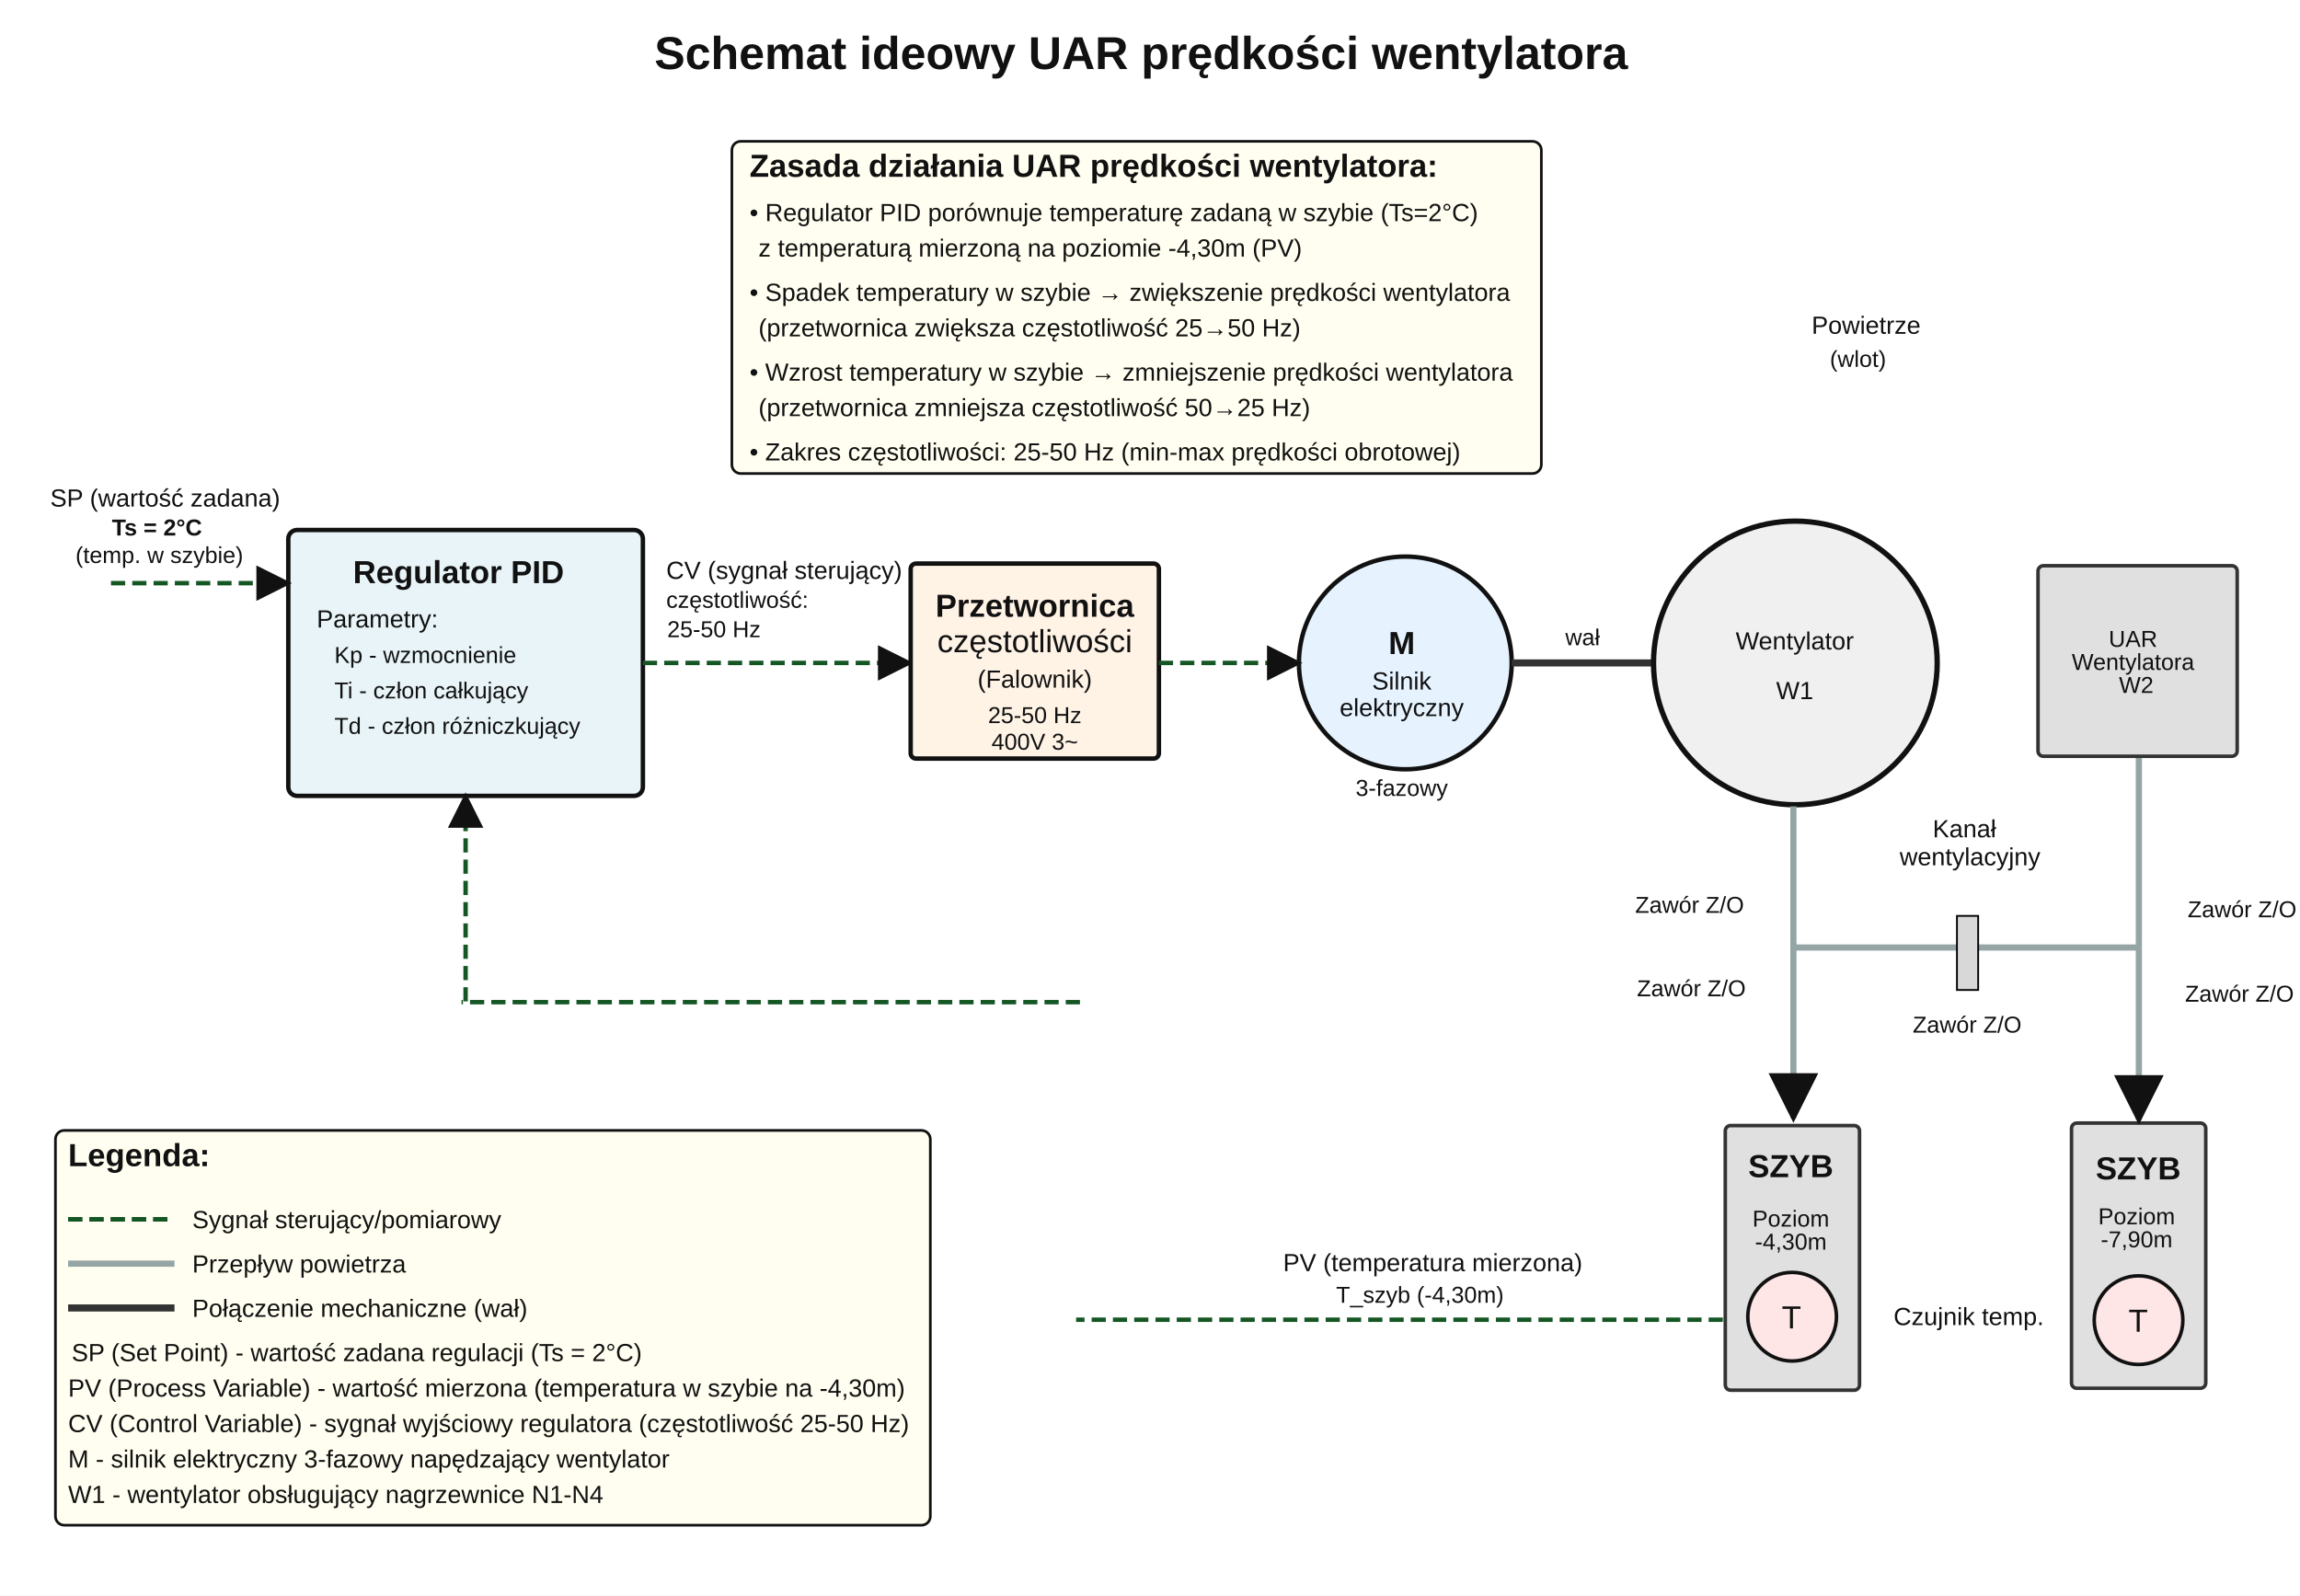
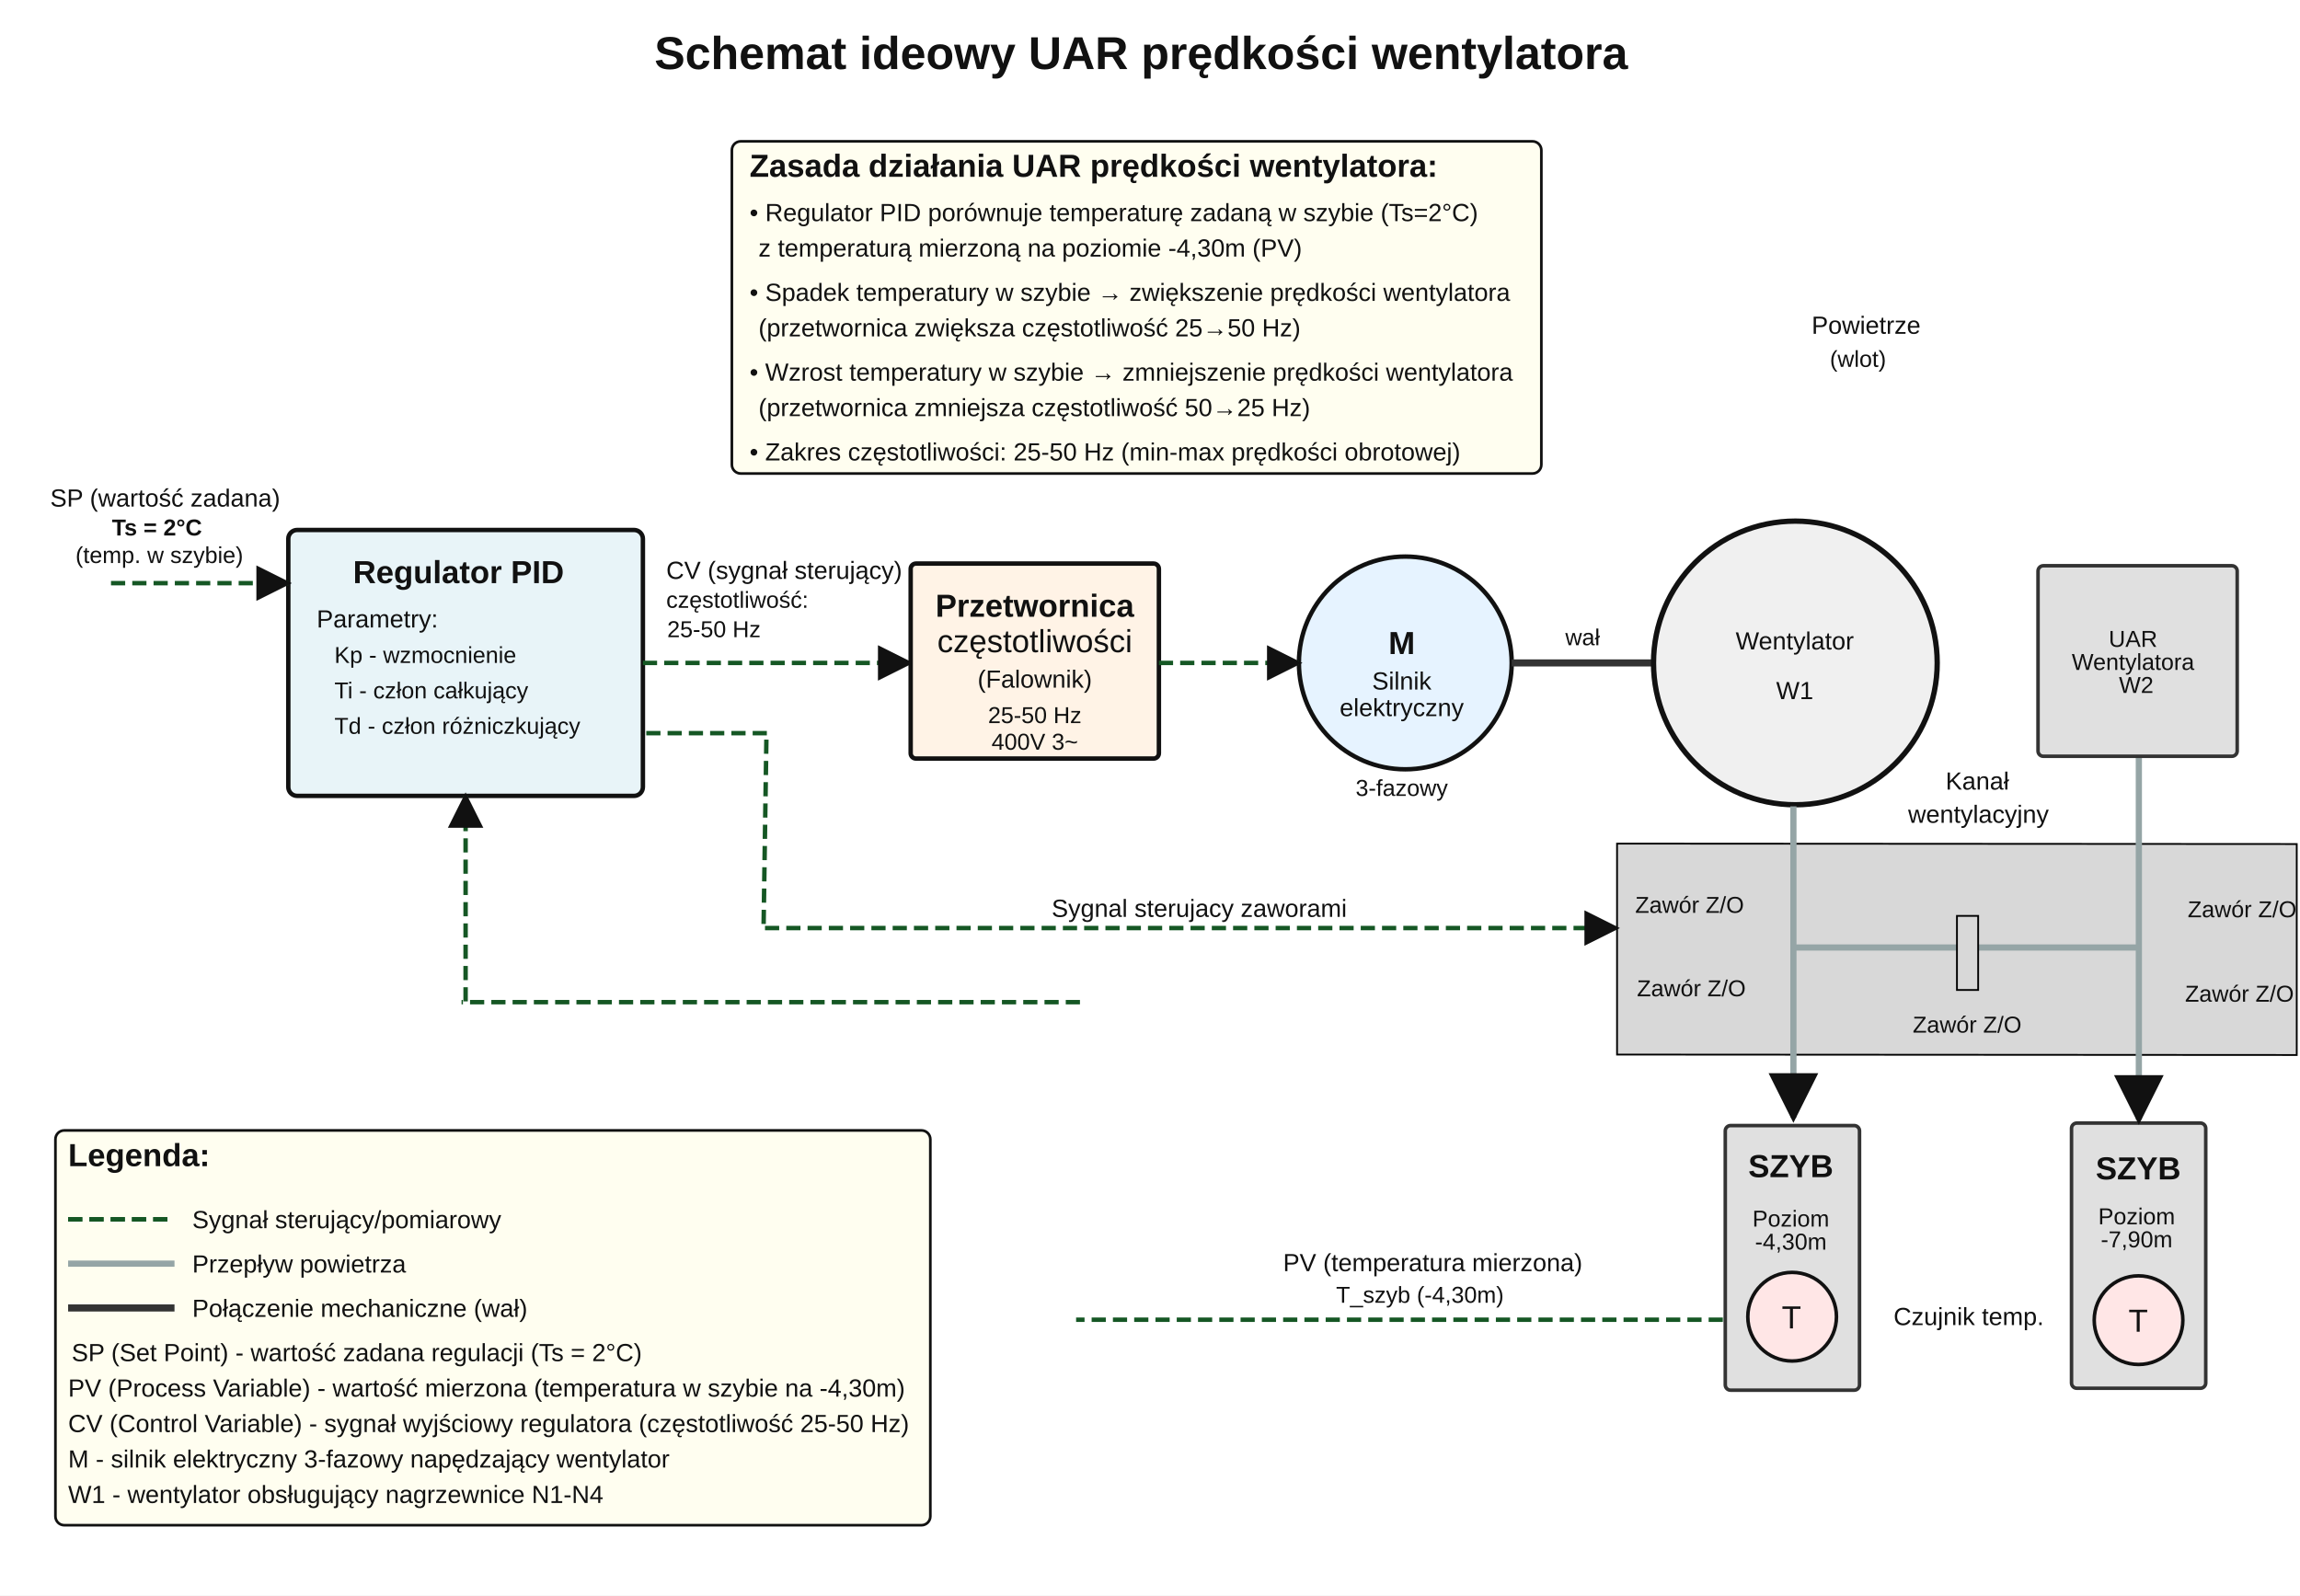
<svg xmlns="http://www.w3.org/2000/svg" viewBox="56.398 1.054 1297.22 900" width="1297.22px" height="900px">
  <defs>
    <marker id="arrow-head" markerHeight="8" markerWidth="8" orient="auto-start-reverse" refX="9" refY="5" viewBox="0 0 10 10">
      <path d="m0,0l10,5l-10,5l0,-10z" fill="#111" id="arrow1" />
    </marker>
    <style>
    .title { font-family: "Arial", sans-serif; font-weight: 600; font-size: 26px; fill: #111; }
    .label { font-family: "Arial", sans-serif; font-size: 18px; fill: #111; }
    .small-label { font-family: "Arial", sans-serif; font-size: 14px; fill: #111; }
    .note { font-family: "Arial", sans-serif; font-size: 16px; fill: #111; }
    .flow-label { font-family: "Arial", sans-serif; font-size: 15px; fill: #111; text-anchor: middle; }
    .component { stroke: #111; stroke-width: 2.2px; fill: #fff; }
    .duct { stroke: #333; stroke-width: 3px; fill: none; }
    .signal-line { stroke: #155724; stroke-width: 2.5px; fill: none; stroke-dasharray: 8 4; }
    .air-line { stroke: #95a5a6; stroke-width: 3.5px; fill: none; }
    .air-line-thick { stroke: #95a5a6; stroke-width: 5px; fill: none; }
    .regulator { stroke: #111; stroke-width: 2.5px; fill: #e8f4f8; }
    .inverter { stroke: #111; stroke-width: 2.5px; fill: #fff3e6; }
    .motor { stroke: #111; stroke-width: 2.5px; fill: #e6f3ff; }
    .fan { stroke: #111; stroke-width: 3px; fill: #f0f0f0; }
    .sensor { stroke: #111; stroke-width: 2px; fill: #ffe6e6; }
    .shaft { stroke: #333; stroke-width: 4px; fill: none; }
    .annotation { font-family: "Arial", sans-serif; font-size: 14px; fill: #111; }
    .param-label { font-family: "Arial", sans-serif; font-size: 13px; fill: #111; }
</style>
  </defs>
  <rect width="1297.22" height="900" fill="#fff" x="56.398" y="1.054" style="stroke-width: 0.963;" />
  <text class="title" text-anchor="middle" x="700" y="40" style="white-space: pre;" transform="matrix(1, 0, 0, 1, 2.7700064464397656e-14, 0)">Schemat ideowy UAR prędkości wentylatora</text>
  <g transform="matrix(1, 0, 0, 1, 65.00002, 0)">
    <rect class="regulator" x="154" y="300" width="200" height="150" rx="5" />
    <text class="label" text-anchor="middle" x="250" y="330" font-weight="bold" style="white-space: pre;">Regulator PID</text>
    <text class="small-label" x="170" y="355" style="white-space: pre;">Parametry:</text>
    <text class="param-label" x="180" y="375" style="white-space: pre;">Kp - wzmocnienie</text>
    <text class="param-label" x="180" y="395" style="white-space: pre;">Ti - człon całkujący</text>
    <text class="param-label" x="180" y="415" style="white-space: pre;">Td - człon różniczkujący</text>
  </g>
  <g transform="matrix(1, 0, 0, 1, 69.00002, 0)">
    <line class="signal-line" marker-end="url(#arrow-head)" x1="50" y1="330" x2="150" y2="330" />
    <g>
      <text class="annotation" x="15.725" y="286.793" style="white-space: pre; font-size: 14px;">SP (wartość zadana)</text>
      <text class="param-label" x="50.512" y="303.104" font-weight="bold" style="white-space: pre; font-size: 13px;">Ts = 2°C</text>
      <text class="param-label" x="29.956" y="318.631" style="white-space: pre; font-size: 13px;">(temp. w szybie)</text>
    </g>
  </g>
  <line class="signal-line" marker-end="url(#arrow-head)" x1="319" y1="565.918" x2="319" y2="450" style="stroke-width: 2.5;" />
  <text class="annotation" x="780.057" y="718.1" style="white-space: pre; stroke-width: 1; font-size: 14px;">PV (temperatura mierzona)</text>
  <text class="param-label" x="809.94" y="735.913" style="white-space: pre; font-size: 13px; stroke-width: 1;">T_szyb (-4,30m)</text>
  <line class="signal-line" x1="1052.09" y1="745.483" x2="663.333" y2="745.483" style="stroke-width: 2.5;" />
-   <g transform="matrix(1, 0, 0, 1, 69.00002, 0)">
-     <line class="signal-line" marker-end="url(#arrow-head)" x1="350" y1="375" x2="500.571" y2="375" style="" />
-     <text class="annotation" x="363.162" y="327.577" style="white-space: pre; font-size: 14px;">CV (sygnał sterujący)</text>
-     <text class="param-label" x="363.163" y="343.887" style="white-space: pre; font-size: 13px;">częstotliwość:</text>
-     <text class="param-label" x="363.69" y="360.469" style="white-space: pre; font-size: 13px;">25-50 Hz</text>
-   </g>
+   <line class="signal-line" marker-end="url(#arrow-head)" x1="419" y1="375" x2="569.571" y2="375" style="stroke-width: 2.5;" />
+   <text class="annotation" x="432.162" y="327.577" style="white-space: pre; font-size: 14px; stroke-width: 1;">CV (sygnał sterujący)</text>
+   <text class="param-label" x="432.163" y="343.887" style="white-space: pre; font-size: 13px; stroke-width: 1;">częstotliwość:</text>
+   <text class="param-label" x="432.69" y="360.469" style="white-space: pre; font-size: 13px; stroke-width: 1;">25-50 Hz</text>
  <g transform="matrix(1, 0, 0, 1, 570.025, 318.9459)">
    <rect class="inverter" x="0" y="0" width="140" height="110" rx="3" />
    <text class="label" text-anchor="middle" x="70" y="30" font-weight="bold" style="white-space: pre;">Przetwornica</text>
    <text class="label" text-anchor="middle" x="70" y="50" style="white-space: pre;">częstotliwości</text>
    <text class="small-label" text-anchor="middle" x="70" y="70" style="white-space: pre;">(Falownik)</text>
    <text class="param-label" text-anchor="middle" x="70" y="90" style="white-space: pre;">25-50 Hz</text>
    <text class="param-label" text-anchor="middle" x="70" y="105" style="white-space: pre;">400V 3~</text>
  </g>
  <g transform="matrix(1, 0, 0, 1, 67.00002, 0)">
    <circle class="motor" cx="782" cy="375" r="60" />
    <text class="label" text-anchor="middle" x="780" y="370" font-size="32" font-weight="bold" style="white-space: pre;">M</text>
    <text class="small-label" text-anchor="middle" x="780" y="390" font-size="12" style="white-space: pre;">Silnik</text>
    <text class="small-label" text-anchor="middle" x="780" y="405" font-size="12" style="white-space: pre;">elektryczny</text>
    <text class="param-label" text-anchor="middle" x="780" y="450" style="white-space: pre;">3-fazowy</text>
    <line class="signal-line" marker-end="url(#arrow-head)" x1="643.025" y1="375" x2="722" y2="375" style="" />
    <line class="shaft" x1="842" y1="375" x2="922" y2="375" />
    <text class="param-label" text-anchor="middle" x="882" y="365" style="white-space: pre; font-size: 13px;">wał</text>
  </g>
  <circle class="fan" cx="1069" cy="375" r="80" style="stroke-width: 3;" />
  <text class="small-label" text-anchor="middle" x="1001.58" y="380.512" style="white-space: pre; font-size: 14px;" transform="matrix(1, 0, 0, 1, 67.08152, -13.10971)">Wentylator<tspan x="1001.58" dy="1em">​</tspan>
    <tspan x="1001.58" dy="1em">​</tspan>W1</text>
  <g transform="matrix(1, 0, 0, 1, 69.00002, 0)">
    <line class="air-line" marker-end="url(#arrow-head)" x1="929.589" y1="221.462" x2="1070.21" y2="221.463" style="transform-box: fill-box; transform-origin: 50% 50%;" transform="matrix(0, 1, -1, 0, 0.00001, 0.000026)" />
    <text class="annotation" x="1009.16" y="189.326" fill="#7f8c8d" style="white-space: pre; font-size: 14px;">Powietrze</text>
    <text class="param-label" x="1019.44" y="208.001" fill="#7f8c8d" style="white-space: pre; font-size: 13px;">(wlot)</text>
  </g>
-   <text class="annotation" text-anchor="middle" x="1164.35" y="473.363" style="white-space: pre; stroke-width: 1; font-size: 14px;">Kanał</text>
-   <text class="annotation" text-anchor="middle" x="1167.51" y="489.146" style="white-space: pre; stroke-width: 1; font-size: 14px;">wentylacyjny</text>
+   <text class="annotation" text-anchor="middle" x="1171.63" y="446.44" style="white-space: pre; stroke-width: 1; font-size: 14px;">Kanał</text>
+   <rect x="921.016" y="477.033" width="383.349" height="118.999" style="fill: rgb(216, 216, 216); stroke: rgb(0, 0, 0);" transform="matrix(1, 0.000621, 0, 1, 47.41448, -0.686324)" />
+   <text class="annotation" text-anchor="middle" x="1172.26" y="465.162" style="white-space: pre; stroke-width: 1; font-size: 14px;">wentylacyjny</text>
  <line class="air-line" marker-end="url(#arrow-head)" x1="1067.9" y1="455.908" x2="1067.9" y2="631.631" style="stroke-width: 3.5;" />
  <rect x="1029.47" y="635.951" width="75.708" height="149.278" fill="#e0e0e0" stroke="#333" stroke-width="2" rx="3" style="stroke-width: 2;" />
  <text class="label" text-anchor="middle" x="1066.42" y="665.074" font-weight="bold" style="white-space: pre; stroke-width: 1; font-size: 18px;">SZYB</text>
-   <text class="param-label" text-anchor="middle" x="1067.19" y="759.391" style="white-space: pre; stroke-width: 1; font-size: 13px;" transform="matrix(1, 0, 0, 1, -0.730855, -66.44606)">Poziom<tspan x="1067.19" dy="1em">​</tspan>-4,30m</text>
+   <text class="param-label" text-anchor="middle" x="1067.19" y="759.391" style="white-space: pre; stroke-width: 1; font-size: 13px;" transform="matrix(1, 0, 0, 1, -0.7308551, -66.44606)">Poziom<tspan x="1067.19" dy="1em">​</tspan>-4,30m</text>
  <circle class="sensor" cx="1067.18" cy="743.783" r="25" style="stroke-width: 2;" />
  <text class="label" text-anchor="middle" x="1066.8" y="750.377" font-size="16" style="white-space: pre; stroke-width: 1; font-size: 18px;">T</text>
  <text class="small-label" text-anchor="middle" x="1166.77" y="748.498" style="white-space: pre; stroke-width: 1; font-size: 14px;">Czujnik temp.</text>
  <rect x="87.66" y="638.697" width="493.455" height="222.694" fill="#fffef0" stroke="#111" stroke-width="1.5" rx="5" style="stroke-width: 1.5;" />
  <text class="label" font-weight="bold" x="94.818" y="658.852" style="white-space: pre; stroke-width: 1; font-size: 18px;">Legenda:</text>
  <line class="signal-line" x1="94.818" y1="688.852" x2="154.818" y2="688.852" style="stroke-width: 2.5;" />
  <text class="annotation" x="164.818" y="693.852" style="white-space: pre; stroke-width: 1; font-size: 14px;">Sygnał sterujący/pomiarowy</text>
  <line class="air-line" x1="94.818" y1="713.852" x2="154.818" y2="713.852" style="stroke-width: 3.5;" />
  <text class="annotation" x="164.818" y="718.852" style="white-space: pre; stroke-width: 1; font-size: 14px;">Przepływ powietrza</text>
  <line class="shaft" x1="94.818" y1="738.852" x2="154.818" y2="738.852" style="stroke-width: 4;" />
  <text class="annotation" x="164.818" y="743.852" style="white-space: pre; stroke-width: 1; font-size: 14px;">Połączenie mechaniczne (wał)</text>
  <text class="annotation" x="96.818" y="768.852" style="white-space: pre; stroke-width: 1; font-size: 14px;">SP (Set Point) - wartość zadana regulacji (Ts = 2°C)</text>
  <text class="annotation" x="94.818" y="788.852" style="white-space: pre; stroke-width: 1; font-size: 14px;">PV (Process Variable) - wartość mierzona (temperatura w szybie na -4,30m)</text>
  <text class="annotation" x="94.818" y="808.852" style="white-space: pre; stroke-width: 1; font-size: 14px;">CV (Control Variable) - sygnał wyjściowy regulatora (częstotliwość 25-50 Hz)</text>
  <text class="annotation" x="94.818" y="828.852" style="white-space: pre; stroke-width: 1; font-size: 14px;">M - silnik elektryczny 3-fazowy napędzający wentylator</text>
  <text class="annotation" x="94.818" y="848.852" style="white-space: pre; stroke-width: 1; font-size: 14px;">W1 - wentylator obsługujący nagrzewnice N1-N4</text>
  <g transform="matrix(1, 0, 0, 1, 216.0572, 3.162518)">
    <rect x="253.119" y="77.614" width="456.559" height="187.379" fill="#fffef0" stroke="#111" stroke-width="1.5" rx="5" style="stroke-width: 1.5;" />
    <text class="label" font-weight="bold" x="263.119" y="97.614" style="white-space: pre; stroke-width: 1; font-size: 18px;">Zasada działania UAR prędkości wentylatora:</text>
    <text class="annotation" x="263.119" y="122.614" style="white-space: pre; stroke-width: 1; font-size: 14px;">• Regulator PID porównuje temperaturę zadaną w szybie (Ts=2°C)</text>
    <text class="annotation" x="268.119" y="142.614" style="white-space: pre; stroke-width: 1; font-size: 14px;">z temperaturą mierzoną na poziomie -4,30m (PV)</text>
    <text class="annotation" x="263.119" y="167.614" style="white-space: pre; stroke-width: 1; font-size: 14px;">• Spadek temperatury w szybie → zwiększenie prędkości wentylatora</text>
    <text class="annotation" x="268.119" y="187.614" style="white-space: pre; stroke-width: 1; font-size: 14px;">(przetwornica zwiększa częstotliwość 25→50 Hz)</text>
    <text class="annotation" x="263.119" y="212.614" style="white-space: pre; stroke-width: 1; font-size: 14px;">• Wzrost temperatury w szybie → zmniejszenie prędkości wentylatora</text>
    <text class="annotation" x="268.119" y="232.614" style="white-space: pre; stroke-width: 1; font-size: 14px;">(przetwornica zmniejsza częstotliwość 50→25 Hz)</text>
    <text class="annotation" x="263.119" y="257.614" style="white-space: pre; stroke-width: 1; font-size: 14px;">• Zakres częstotliwości: 25-50 Hz (min-max prędkości obrotowej)</text>
  </g>
  <rect x="1224.75" y="634.551" width="75.708" height="149.595" fill="#e0e0e0" stroke="#333" stroke-width="2" rx="3" style="stroke-width: 2;" />
  <text class="label" text-anchor="middle" x="1262.4" y="666.332" font-weight="bold" style="white-space: pre; stroke-width: 1; font-size: 18px;">SZYB</text>
  <text class="param-label" text-anchor="middle" x="1067.19" y="759.391" style="white-space: pre; stroke-width: 1; font-size: 13px;" transform="matrix(1, 0, 0, 1, 194.2989, -67.74483)">Poziom<tspan x="1067.19" dy="1em">​</tspan>-7,90m</text>
  <line class="air-line" marker-end="url(#arrow-head)" x1="1262.73" y1="428.554" x2="1262.73" y2="632.729" style="stroke-width: 3.5;" />
  <line class="air-line" x1="1262.25" y1="535.524" x2="1066.64" y2="535.525" style="stroke-width: 3.5; transform-origin: 1164.44px 536.526px;" />
  <rect x="1160.14" y="517.687" width="11.959" height="41.793" style="fill: rgb(216, 216, 216); stroke: rgb(0, 0, 0);" />
-   <rect x="1030.05" y="627.981" width="11.959" height="41.793" style="fill: rgb(216, 216, 216); stroke: rgb(0, 0, 0); stroke-width: 1; transform-origin: 1036.03px 648.878px;" transform="matrix(0, 1, -1, 0, 31.98096, -91.14636)" />
-   <rect x="1030.05" y="627.981" width="11.959" height="41.793" style="fill: rgb(216, 216, 216); stroke: rgb(0, 0, 0); stroke-width: 1; transform-origin: 1036.03px 648.878px;" transform="matrix(0, 1, -1, 0, 31.74316, -135.7585)" />
+   <rect x="1030.05" y="627.981" width="11.959" height="41.793" style="fill: rgb(216, 216, 216); stroke: rgb(0, 0, 0); stroke-width: 1; transform-origin: 1036.03px 648.878px;" transform="matrix(0, 1, -1, 0, 31.98096, -91.1463)" />
+   <rect x="1030.05" y="627.981" width="11.959" height="41.793" style="fill: rgb(216, 216, 216); stroke: rgb(0, 0, 0); stroke-width: 1; transform-origin: 1036.03px 648.878px;" transform="matrix(0, 1, -1, 0, 31.74316, -135.7584)" />
  <rect x="1030.05" y="627.981" width="11.959" height="41.793" style="fill: rgb(216, 216, 216); stroke: rgb(0, 0, 0); stroke-width: 1; transform-origin: 1036.03px 648.878px;" transform="matrix(0, 1, -1, 0, 227.4266, -89.31888)" />
  <rect x="1030.05" y="627.981" width="11.959" height="41.793" style="fill: rgb(216, 216, 216); stroke: rgb(0, 0, 0); stroke-width: 1; transform-origin: 1036.03px 648.878px;" transform="matrix(0, 1, -1, 0, 225.6147, -141.4897)" />
  <text class="param-label" x="978.655" y="515.969" style="white-space: pre; font-size: 13px; stroke-width: 1;">Zawór Z/O</text>
  <text class="param-label" x="979.658" y="563.033" style="white-space: pre; font-size: 13px; stroke-width: 1;">Zawór Z/O</text>
  <text class="param-label" x="1135.19" y="583.522" style="white-space: pre; font-size: 13px; stroke-width: 1;">Zawór Z/O</text>
  <text class="param-label" x="1290.28" y="518.457" style="white-space: pre; font-size: 13px; stroke-width: 1;">Zawór Z/O</text>
  <text class="param-label" x="1288.79" y="566.079" style="white-space: pre; font-size: 13px; stroke-width: 1;">Zawór Z/O</text>
  <rect x="1205.86" y="320.181" width="112.339" height="107.473" fill="#e0e0e0" stroke="#333" stroke-width="2" rx="3" style="stroke-width: 2;" />
  <text class="param-label" text-anchor="middle" x="1067.19" y="759.391" style="white-space: pre; stroke-width: 1; font-size: 13px;" transform="matrix(1, 0, 0, 1, 194.0745, -393.4619)">UAR <tspan x="1067.19" dy="1em">​</tspan>Wentylatora <tspan x="1067.19" dy="1em">​</tspan>W2</text>
  <circle class="sensor" cx="1262.55" cy="745.722" r="25" style="stroke-width: 2;" />
  <text class="label" text-anchor="middle" x="1262.37" y="752.252" font-size="16" style="white-space: pre; stroke-width: 1; font-size: 18px;">T</text>
  <line class="signal-line" x1="94.818" y1="688.852" x2="154.818" y2="688.852" style="stroke-width: 2.5;" />
  <line class="signal-line" x1="665.501" y1="566.351" x2="316.712" y2="566.351" style="stroke-width: 2.5;" />
-   <line class="signal-line" x1="753.516" y1="656.049" x2="577.559" y2="656.049" style="stroke-width: 2.5; transform-origin: 665.538px 656.049px;" transform="matrix(3.5e-7, 1, -1, 0, 0, -0.00042343)" />
+   <line class="signal-line" x1="753.516" y1="656.049" x2="577.559" y2="656.049" style="stroke-width: 2.5; transform-origin: 665.538px 656.049px;" transform="matrix(0.00000342, 0.9999992, -0.9999984, 0, -0.00338746, 0)" />
+   <line class="signal-line" marker-end="url(#arrow-head)" x1="487.868" y1="524.551" x2="968.027" y2="524.551" style="stroke-width: 2.5;" />
+   <line class="signal-line" x1="487.088" y1="522.24" x2="488.672" y2="416.351" style="stroke-width: 2.5; transform-origin: -16440.7px 467.824px;" />
+   <line class="signal-line" x1="488.905" y1="414.618" x2="420.299" y2="414.618" style="stroke-width: 2.5;" />
+   <text class="annotation" x="649.53" y="518.244" style="white-space: pre; font-size: 14px; stroke-width: 1;">Sygnal sterujacy zaworami</text>
</svg>
